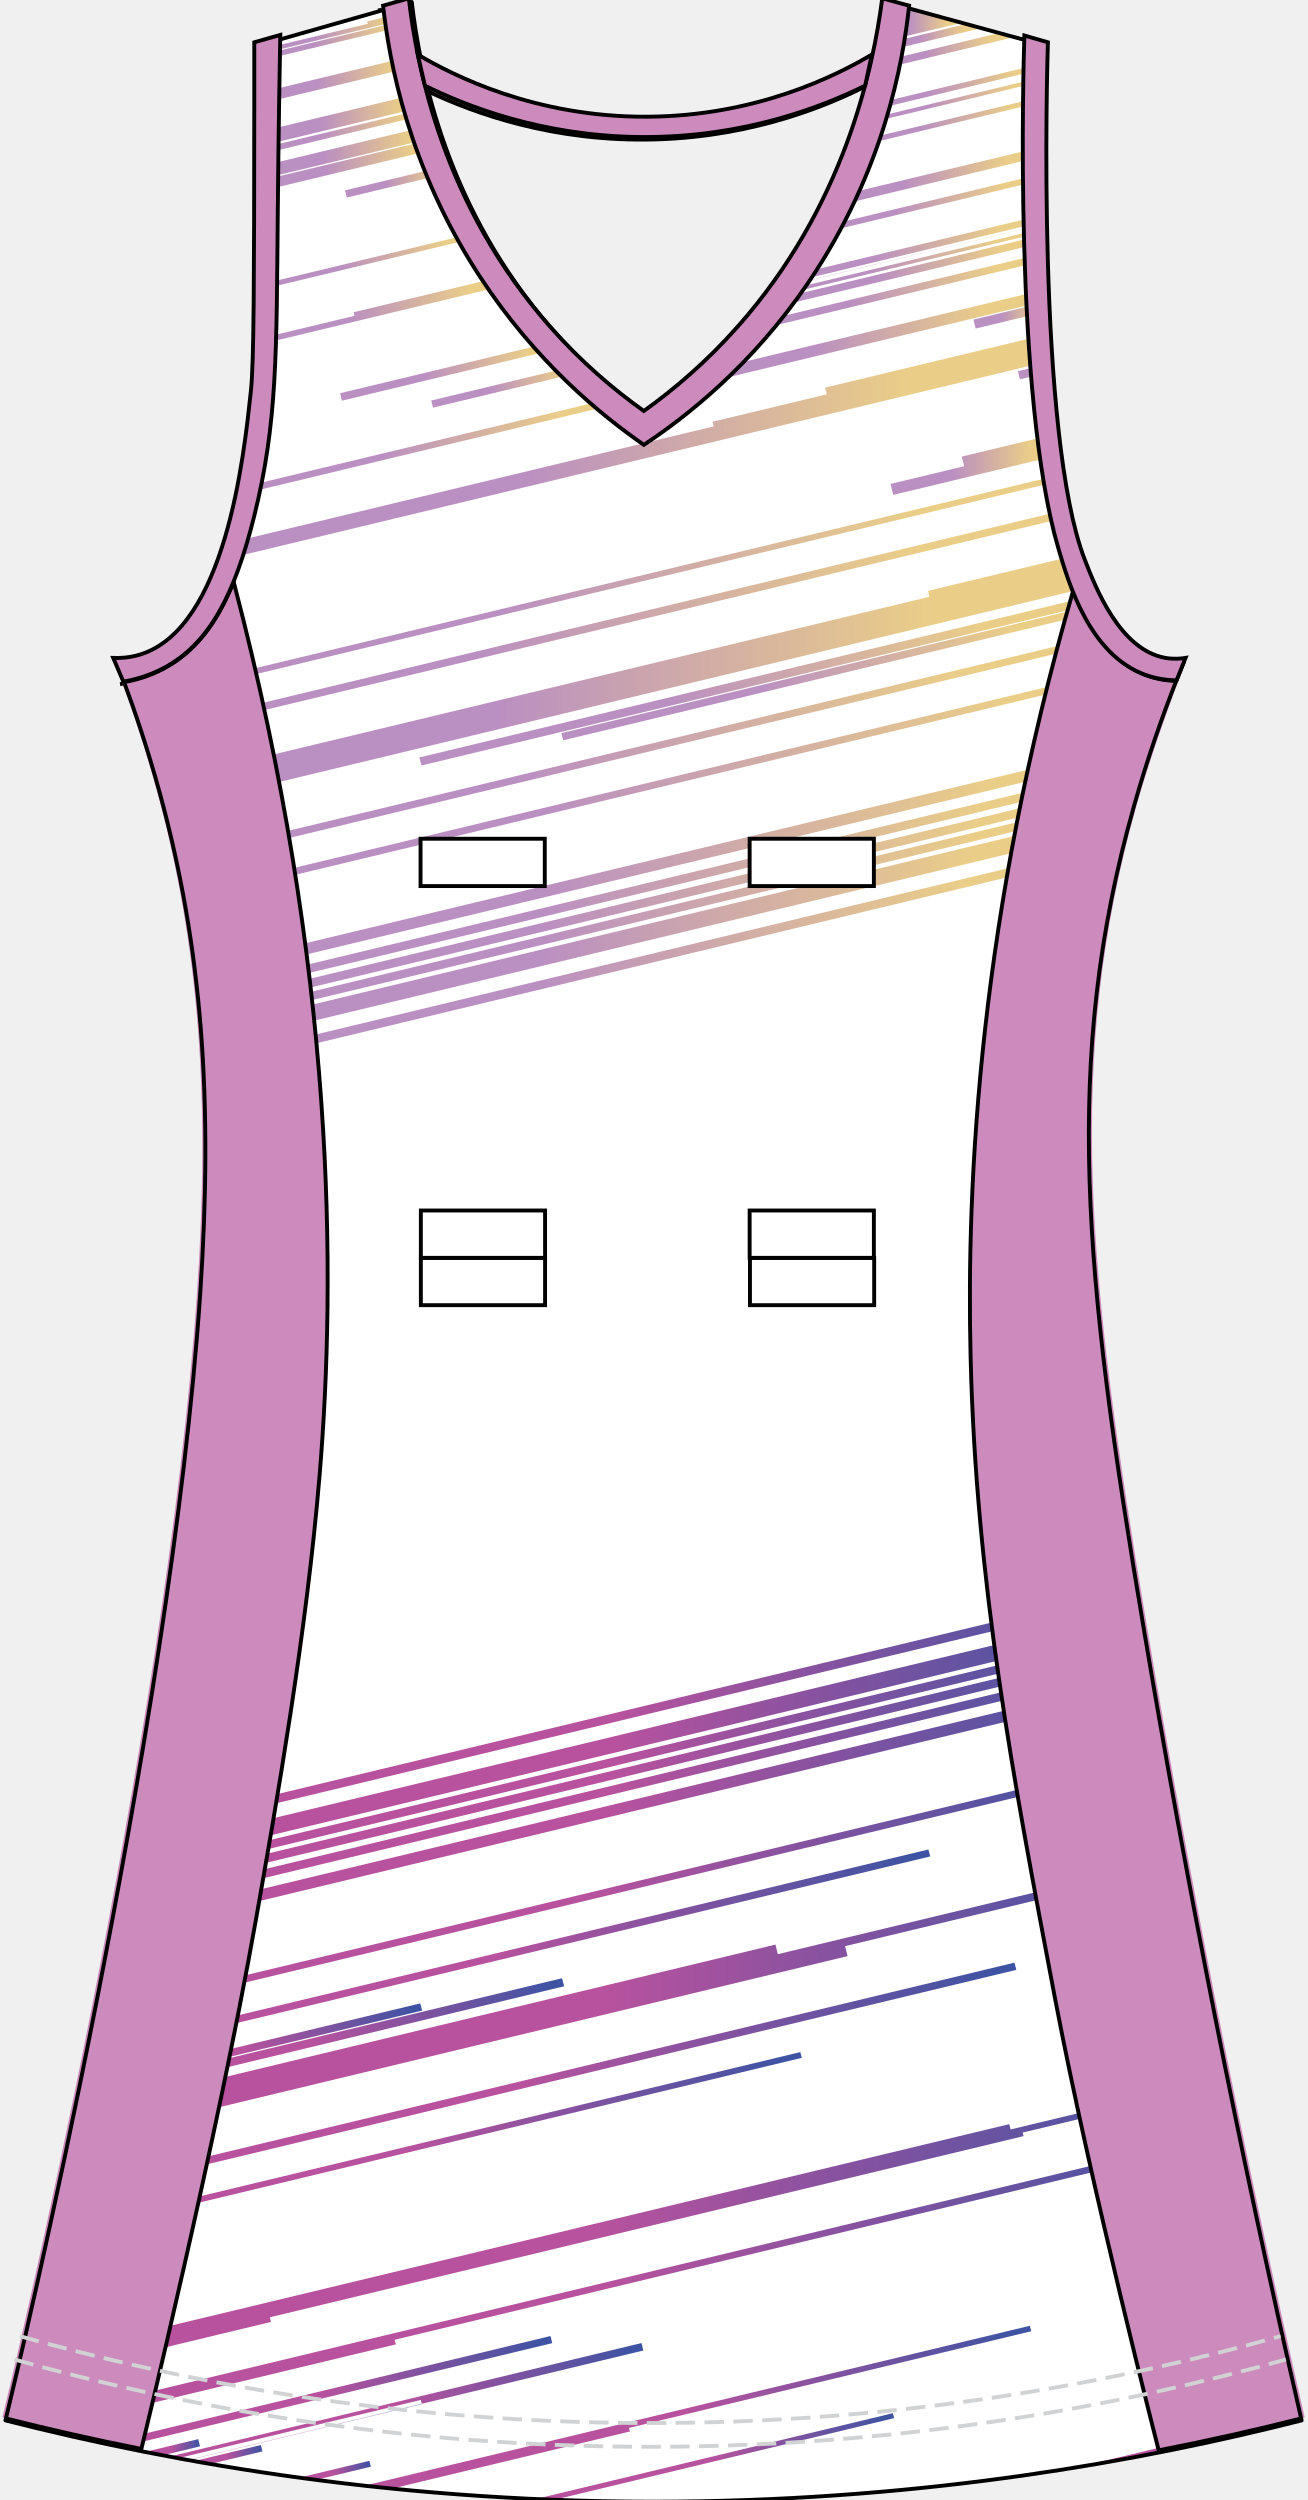
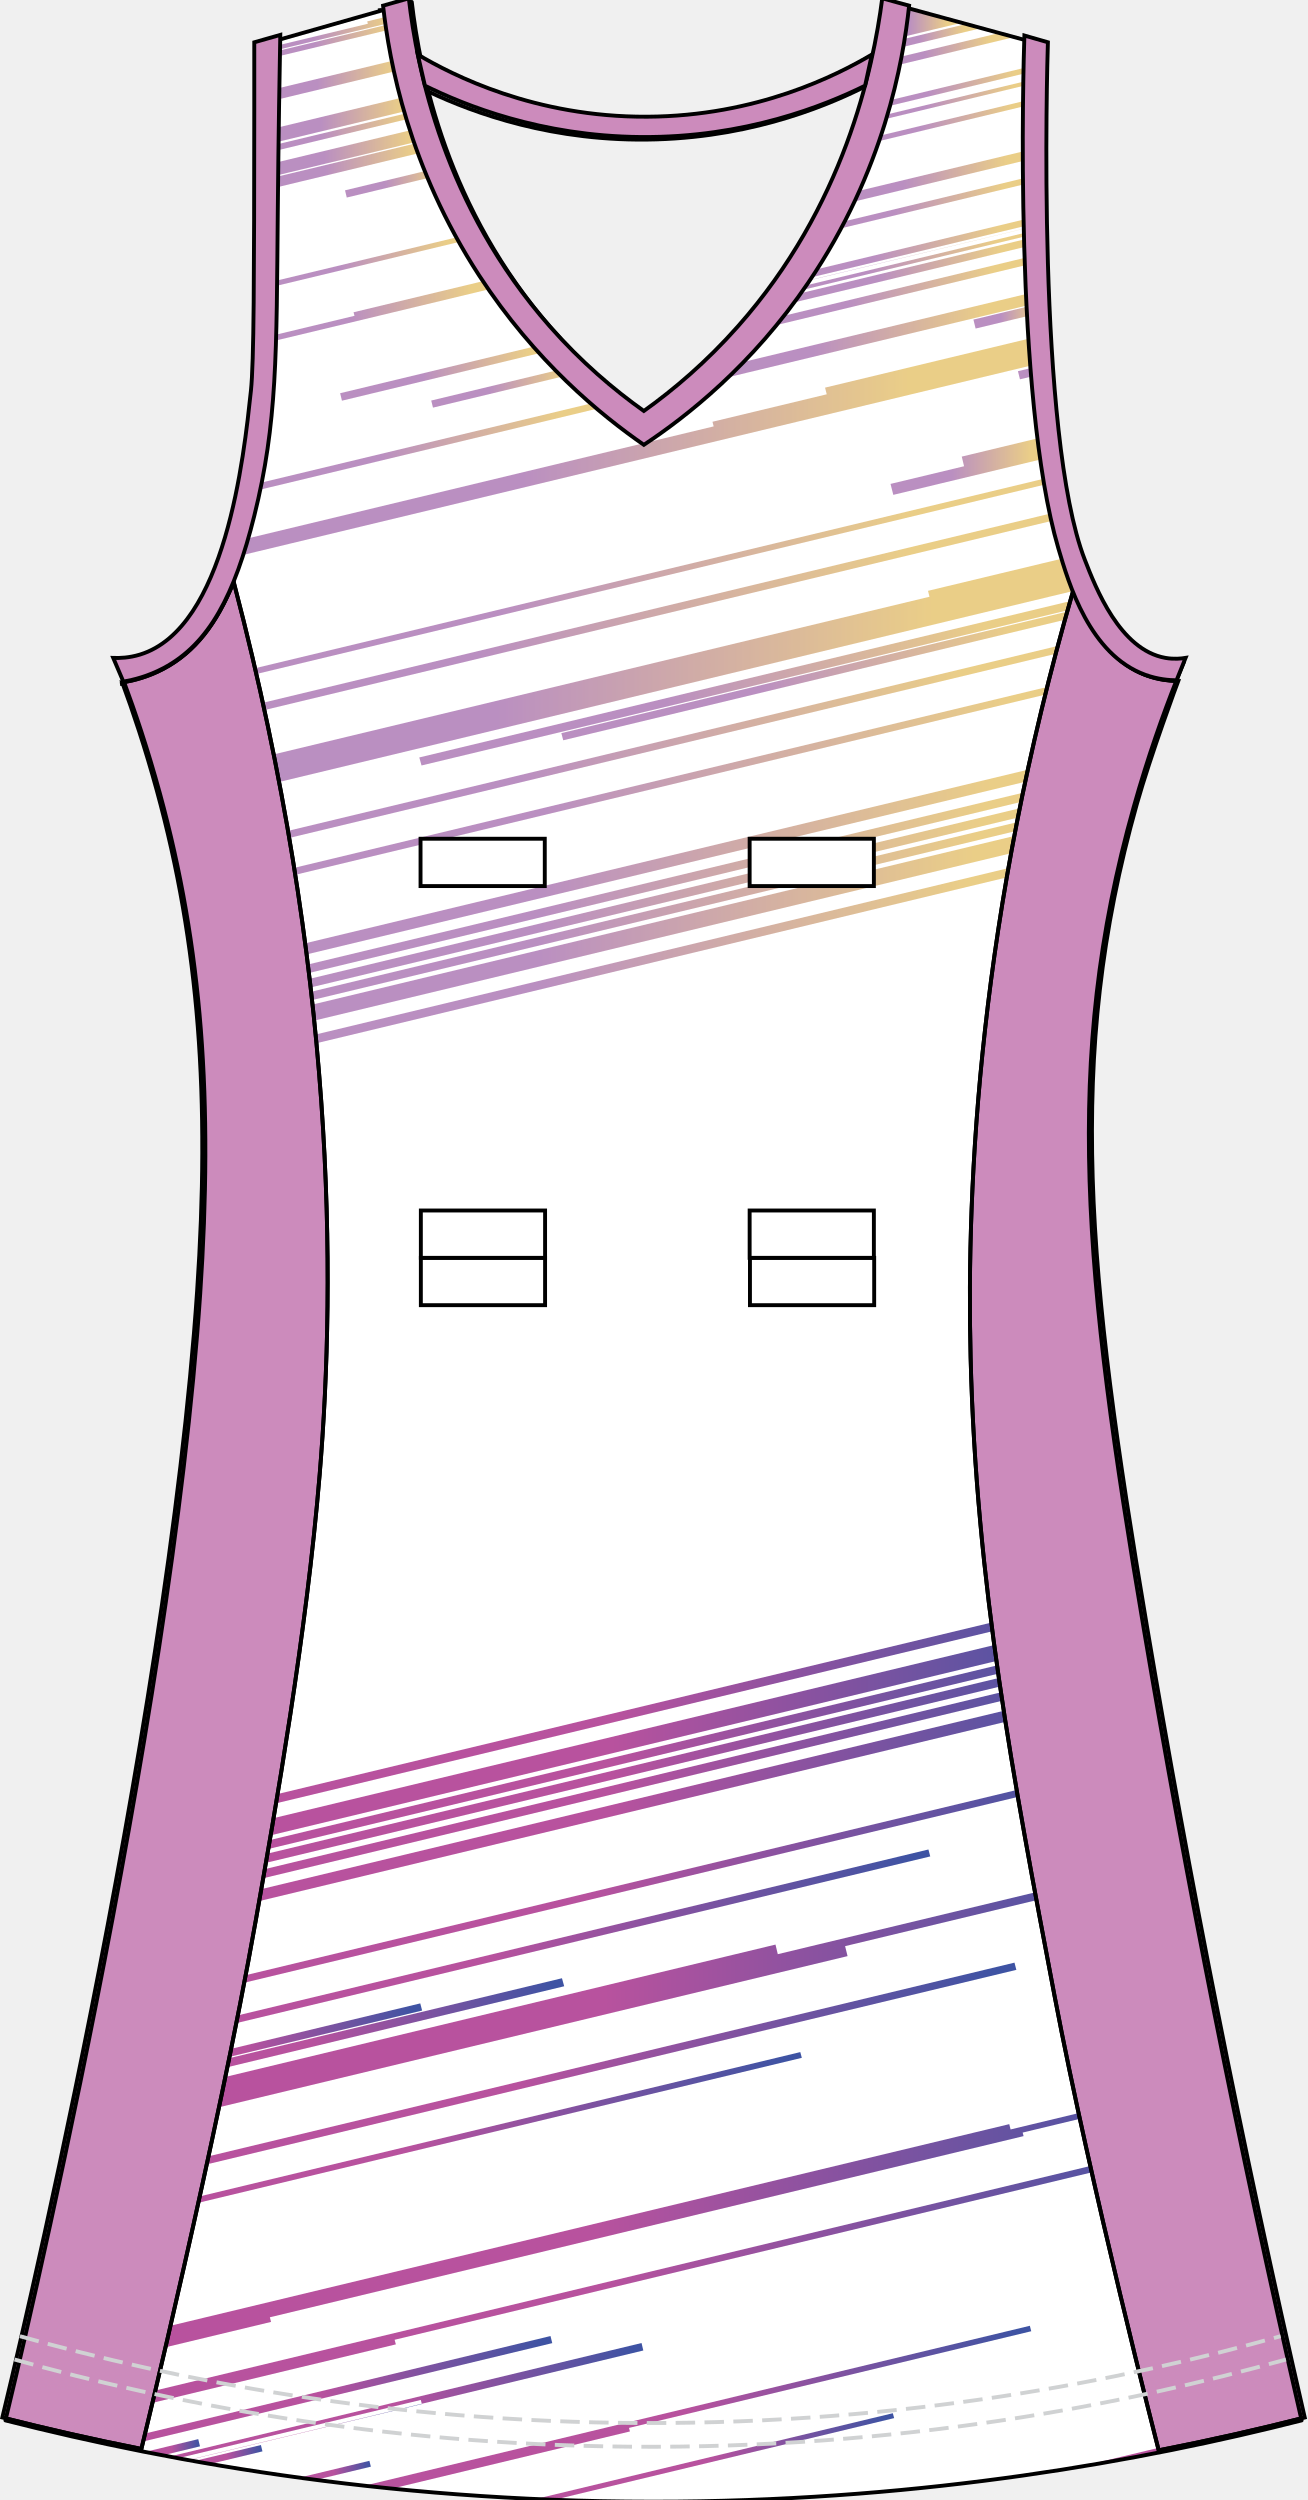
<svg xmlns="http://www.w3.org/2000/svg" version="1.1" id="Layer_1" x="0px" y="0px" viewBox="0 0 335.2 641.14" style="enable-background:new 0 0 335.2 641.14;" xml:space="preserve">
  <style type="text/css">
	
	@font-face{font-family:'codaheavy';src:url('/fonts/coda-heavy-webfont.woff') format('woff')}
	text{font-family:Impact,codaheavy,sans-serif}
	.Colour1.fill{fill:#FFFFFF;}
- 	.Colour2.fill{fill:#CC8BBC;}
	.NeckAndArmTrim.fill{fill:#CC8BBC;stroke:#000000;stroke-miterlimit:10;}
+ 	.SidePanels.fill{fill:#CC8BBC;stroke:#000000;stroke-miterlimit:10;}
	.Gradient1.stopColor{stop-color:#3953A3;}
	.Gradient2.stopColor{stop-color:#3E53A3;}
	.st0{fill:none;stroke:#000000;stroke-miterlimit:10;}
	.st1{opacity:0.645;}
	.st2{fill:url(#SVGID_1_);}
	.st3{fill:url(#SVGID_2_);}
	.st4{fill:url(#SVGID_3_);}
	.st5{fill:url(#SVGID_4_);}
	.st6{fill:url(#SVGID_5_);}
	.st7{fill:url(#SVGID_6_);}
	.st8{fill:url(#SVGID_7_);}
	.st9{fill:url(#SVGID_8_);}
	.st10{fill:url(#SVGID_9_);}
	.st11{fill:url(#SVGID_10_);}
	.st12{fill:url(#SVGID_11_);}
	.st13{fill:url(#SVGID_12_);}
	.st14{fill:url(#SVGID_13_);}
	.st15{fill:url(#SVGID_14_);}
	.st16{fill:url(#SVGID_15_);}
	.st17{fill:url(#SVGID_16_);}
	.st18{fill:url(#SVGID_17_);}
	.st19{fill:url(#SVGID_18_);}
	.st20{fill:url(#SVGID_19_);}
	.st21{fill:url(#SVGID_20_);}
	.st22{fill:url(#SVGID_21_);}
	.st23{fill:url(#SVGID_22_);}
	.st24{fill:url(#SVGID_23_);}
	.st25{fill:url(#SVGID_24_);}
	.st26{fill:url(#SVGID_25_);}
	.st27{fill:url(#SVGID_26_);}
	.st28{fill:url(#SVGID_27_);}
	.st29{fill:url(#SVGID_28_);}
	.st30{fill:url(#SVGID_29_);}
	.st31{fill:url(#SVGID_30_);}
	.st32{fill:url(#SVGID_31_);}
	.st33{fill:url(#SVGID_32_);}
	.st34{fill:url(#SVGID_33_);}
	.st35{fill:url(#SVGID_34_);}
	.st36{fill:url(#SVGID_35_);}
	.st37{fill:url(#SVGID_36_);}
	.st38{fill:url(#SVGID_37_);}
	.st39{fill:url(#SVGID_38_);}
	.st40{fill:url(#SVGID_39_);}
	.st41{fill:url(#SVGID_40_);}
	.st42{fill:url(#SVGID_41_);}
	.st43{fill:url(#SVGID_42_);}
	.st44{fill:url(#SVGID_43_);}
	.st45{fill:url(#SVGID_44_);}
	.st46{fill:url(#SVGID_45_);}
	.st47{fill:url(#SVGID_46_);}
	.st48{fill:url(#SVGID_47_);}
	.st49{fill:url(#SVGID_48_);}
	.st50{fill:url(#SVGID_49_);}
	.st51{fill:url(#SVGID_50_);}
	.st52{fill:url(#SVGID_51_);}
	.st53{fill:url(#SVGID_52_);}
	.st54{fill:url(#SVGID_53_);}
	.st55{fill:url(#SVGID_54_);}
	.st56{fill:url(#SVGID_55_);}
	.st57{fill:url(#SVGID_56_);}
	.st58{fill:url(#SVGID_57_);}
	.st59{fill:url(#SVGID_58_);}
	.st60{fill:url(#SVGID_59_);}
	.st61{fill:url(#SVGID_60_);}
	.st62{fill:url(#SVGID_61_);}
	.st63{fill:url(#SVGID_62_);}
	.st64{fill:url(#SVGID_63_);}
	.st65{fill:url(#SVGID_64_);}
	.st66{fill:url(#SVGID_65_);}
	.st67{fill:url(#SVGID_66_);}
	.st68{fill:url(#SVGID_67_);}
	.st69{fill:url(#SVGID_68_);}
	.st70{fill:url(#SVGID_69_);}
	.st71{fill:url(#SVGID_70_);}
	.st72{fill:url(#SVGID_71_);}
	.st73{fill:url(#SVGID_72_);}
	.st74{fill:url(#SVGID_73_);}
	.st75{fill:none;stroke:#000000;stroke-linecap:round;stroke-linejoin:round;}
	.st76{fill:#FFFFFF;stroke:#000000;}
	.st77{fill:none;stroke:#D0D2D3;stroke-dasharray:5,2.4;}
	
</style>
  <path class="st0" d="M97.38,2.11c1.6,14.43,6.54,41.41,24.68,69.25c14.32,21.98,31.13,35.71,42.2,43.37  c11.07-7.33,27.8-20.44,42.2-41.64c19.36-28.5,24.31-56.58,25.83-70.99" />
  <path class="st0" d="M71.03,9.61c-0.17,8.94-0.45,25.02-0.64,45.27c-0.34,36.45-0.09,54.2-6.03,78.07  c-5.03,20.2-11.52,32.82-23.25,39.04c-3.98,2.11-7.7,3.03-10.33,3.47" />
  <path class="st0" d="M260.71,9.78c-0.25,7.47-2.79,92.4,8.72,131.54c2.65,9.01,8.01,27.23,22.28,32.41c3.26,1.18,6.18,1.39,8.02,1.4  " />
  <path class="st0" d="M106.28,14.66c8.91,5.26,29.99,16.09,58.84,15.93c28.14-0.15,48.69-10.67,57.6-15.93" />
  <path class="st0" d="M108.1,22.63c10.15,5,29.63,12.94,55.29,13.17c26.93,0.24,47.35-8.12,57.6-13.17" />
  <path class="Colour1 fill" d="M227.02,0.5c13.78,3.76,27.56,7.52,41.34,11.28c-0.2,6.15-2.95,100.71,9.47,132.72  c2.78,7.16,8.97,23.11,20.67,25.16c2.21,0.39,4.08,0.18,5.17,0c-3.6,8.7-8.46,21.48-12.92,37.3  c-18.36,65.09-12.68,120.36,2.58,210.79c10.85,64.3,24.15,132.1,40.48,202.98c-41.3,10.52-95.83,20.24-160.18,20.82  c-69.92,0.63-128.78-9.75-172.24-20.82c1.81-7.42,42.22-174.39,49.95-288.86c3.35-49.56,0.53-88.65-10.33-128.38  c-3.91-14.32-8.11-25.92-11.2-33.83c1.63,0.07,4.1-0.01,6.89-0.87c21.93-6.75,26.62-50.73,28.42-67.66c0.78-7.33,0.82-28.99,0.86-72  c0.01-7.32,0-13.35,0-17.35C79.18,8.02,92.39,4.26,105.59,0.5c2.09,17.95,8.98,53.29,36.17,84.14c8.04,9.12,16.4,16.21,24.11,21.69  c7.72-5.52,16.07-12.61,24.11-21.69C217.24,53.89,224.64,18.8,227.02,0.5z" />
  <g class="st1">
    <linearGradient id="SVGID_1_" gradientUnits="userSpaceOnUse" x1="66.052" y1="42.17" x2="114.326" y2="42.17">
      <stop class="Gradient1 stopColor" offset="0.363" style="stop-color:#95529F" />
      <stop class="Gradient2 stopColor" offset="0.829" style="stop-color:#DFB346" />
    </linearGradient>
    <path class="st2" d="M114.33,37.62c-0.3-0.84-0.59-1.67-0.87-2.5L66.06,46.51c0,0.92,0,1.82,0,2.71L114.33,37.62z" />
    <linearGradient id="SVGID_2_" gradientUnits="userSpaceOnUse" x1="110.588" y1="98.879" x2="151.75" y2="98.879">
      <stop class="Gradient1 stopColor" offset="0.363" style="stop-color:#95529F" />
      <stop class="Gradient2 stopColor" offset="0.829" style="stop-color:#DFB346" />
    </linearGradient>
    <path class="st3" d="M110.59,102.72l0.45,1.82l40.71-9.78c-0.54-0.5-1.09-1.02-1.63-1.54L110.59,102.72z" />
    <linearGradient id="SVGID_3_" gradientUnits="userSpaceOnUse" x1="144.017" y1="87.138" x2="144.153" y2="87.138">
      <stop class="Gradient1 stopColor" offset="0.363" style="stop-color:#95529F" />
      <stop class="Gradient2 stopColor" offset="0.829" style="stop-color:#DFB346" />
    </linearGradient>
    <path class="st4" d="M144.1,87.09l-0.08,0.02l0.02,0.07l0.12-0.03C144.13,87.13,144.12,87.11,144.1,87.09z" />
    <linearGradient id="SVGID_4_" gradientUnits="userSpaceOnUse" x1="88.487" y1="46.425" x2="116.772" y2="46.425">
      <stop class="Gradient1 stopColor" offset="0.363" style="stop-color:#95529F" />
      <stop class="Gradient2 stopColor" offset="0.829" style="stop-color:#DFB346" />
    </linearGradient>
    <path class="st5" d="M116.77,43.97c-0.25-0.6-0.48-1.19-0.72-1.79l-27.57,6.63l0.45,1.85L116.77,43.97z" />
    <linearGradient id="SVGID_5_" gradientUnits="userSpaceOnUse" x1="65.957" y1="66.845" x2="124.692" y2="66.845">
      <stop class="Gradient1 stopColor" offset="0.363" style="stop-color:#95529F" />
      <stop class="Gradient2 stopColor" offset="0.829" style="stop-color:#DFB346" />
    </linearGradient>
    <path class="st6" d="M124.69,60.38c-0.22-0.4-0.44-0.79-0.65-1.18L65.97,73.15c0,0.45-0.01,0.9-0.01,1.34L124.69,60.38z" />
    <linearGradient id="SVGID_6_" gradientUnits="userSpaceOnUse" x1="119.065" y1="52.468" x2="120.796" y2="52.468">
      <stop class="Gradient1 stopColor" offset="0.363" style="stop-color:#95529F" />
      <stop class="Gradient2 stopColor" offset="0.829" style="stop-color:#DFB346" />
    </linearGradient>
    <path class="st7" d="M120.8,52.95c-0.21-0.43-0.42-0.86-0.62-1.29l-1.11,0.27l0.35,1.35L120.8,52.95z" />
    <linearGradient id="SVGID_7_" gradientUnits="userSpaceOnUse" x1="65.782" y1="79.465" x2="132.326" y2="79.465">
      <stop class="Gradient1 stopColor" offset="0.363" style="stop-color:#95529F" />
      <stop class="Gradient2 stopColor" offset="0.829" style="stop-color:#DFB346" />
    </linearGradient>
    <path class="st8" d="M130.88,70.42l-40.21,9.66l0.24,0.91l-25.1,6.03c-0.01,0.51-0.02,1.01-0.03,1.5l66.54-15.99   C131.83,71.82,131.35,71.12,130.88,70.42z" />
    <linearGradient id="SVGID_8_" gradientUnits="userSpaceOnUse" x1="87.233" y1="94.97" x2="145.704" y2="94.97">
      <stop class="Gradient1 stopColor" offset="0.363" style="stop-color:#95529F" />
      <stop class="Gradient2 stopColor" offset="0.829" style="stop-color:#DFB346" />
    </linearGradient>
    <path class="st9" d="M87.69,102.76L145.7,88.8c-0.26-0.27-0.51-0.52-0.77-0.79l-0.63,0.15l-0.27-0.98l-56.8,13.66L87.69,102.76z" />
    <linearGradient id="SVGID_9_" gradientUnits="userSpaceOnUse" x1="61.494" y1="113.686" x2="161.305" y2="113.686">
      <stop class="Gradient1 stopColor" offset="0.363" style="stop-color:#95529F" />
      <stop class="Gradient2 stopColor" offset="0.829" style="stop-color:#DFB346" />
    </linearGradient>
    <path class="st10" d="M161.3,102.85c-0.96-0.74-1.92-1.5-2.88-2.29l-7.72,1.86l0.32,1.18L61.86,125c-0.12,0.6-0.24,1.21-0.36,1.82   L161.3,102.85z" />
    <linearGradient id="SVGID_10_" gradientUnits="userSpaceOnUse" x1="66.069" y1="30.506" x2="110.878" y2="30.506">
      <stop class="Gradient1 stopColor" offset="0.363" style="stop-color:#95529F" />
      <stop class="Gradient2 stopColor" offset="0.829" style="stop-color:#DFB346" />
    </linearGradient>
    <path class="st11" d="M66.07,37.62l44.81-10.78c-0.33-1.17-0.63-2.32-0.93-3.46L66.07,33.94C66.07,35.19,66.07,36.42,66.07,37.62z" />
    <linearGradient id="SVGID_11_" gradientUnits="userSpaceOnUse" x1="249.641" y1="80.81" x2="268.881" y2="80.81">
      <stop class="Gradient1 stopColor" offset="0.363" style="stop-color:#95529F" />
      <stop class="Gradient2 stopColor" offset="0.829" style="stop-color:#DFB346" />
    </linearGradient>
    <path class="st12" d="M249.64,81.96l0.56,2.3l18.68-4.49c-0.04-0.8-0.07-1.61-0.1-2.41L249.64,81.96z" />
    <linearGradient id="SVGID_12_" gradientUnits="userSpaceOnUse" x1="225.447" y1="6.671" x2="246.651" y2="6.671">
      <stop class="Gradient1 stopColor" offset="0.363" style="stop-color:#95529F" />
      <stop class="Gradient2 stopColor" offset="0.829" style="stop-color:#DFB346" />
    </linearGradient>
    <path class="st13" d="M234.18,2.42l-7.58,1.82c-0.31,2.07-0.69,4.31-1.15,6.68l21.2-5.09C242.49,4.69,238.33,3.56,234.18,2.42z" />
    <linearGradient id="SVGID_13_" gradientUnits="userSpaceOnUse" x1="226.63" y1="9.622" x2="251.689" y2="9.622">
      <stop class="Gradient1 stopColor" offset="0.363" style="stop-color:#95529F" />
      <stop class="Gradient2 stopColor" offset="0.829" style="stop-color:#DFB346" />
    </linearGradient>
    <path class="st14" d="M226.63,11.24l0.5,1.86l24.56-5.9c-1.29-0.35-2.58-0.7-3.87-1.05L226.63,11.24z" />
    <linearGradient id="SVGID_14_" gradientUnits="userSpaceOnUse" x1="223.884" y1="13.339" x2="260.131" y2="13.339">
      <stop class="Gradient1 stopColor" offset="0.363" style="stop-color:#95529F" />
      <stop class="Gradient2 stopColor" offset="0.829" style="stop-color:#DFB346" />
    </linearGradient>
    <path class="st15" d="M256.31,8.46l-31.95,7.68c-0.15,0.68-0.31,1.38-0.48,2.08l36.25-8.72C258.86,9.16,257.58,8.81,256.31,8.46z" />
    <linearGradient id="SVGID_15_" gradientUnits="userSpaceOnUse" x1="174.611" y1="86.865" x2="268.764" y2="86.865">
      <stop class="Gradient1 stopColor" offset="0.363" style="stop-color:#95529F" />
      <stop class="Gradient2 stopColor" offset="0.829" style="stop-color:#DFB346" />
    </linearGradient>
    <path class="st16" d="M268.65,74.08l-89.33,21.46c-1.58,1.43-3.15,2.81-4.71,4.12l94.15-22.61   C268.72,76.05,268.68,75.06,268.65,74.08z" />
    <linearGradient id="SVGID_16_" gradientUnits="userSpaceOnUse" x1="50.05" y1="220.548" x2="296.274" y2="220.548">
      <stop class="Gradient1 stopColor" offset="0.363" style="stop-color:#95529F" />
      <stop class="Gradient2 stopColor" offset="0.829" style="stop-color:#DFB346" />
    </linearGradient>
    <path class="st17" d="M296.27,189.55L50.05,248.69c0.12,0.95,0.21,1.91,0.32,2.86l244.83-58.81   C295.56,191.65,295.92,190.59,296.27,189.55z" />
    <linearGradient id="SVGID_17_" gradientUnits="userSpaceOnUse" x1="50.666" y1="225.985" x2="294.256" y2="225.985">
      <stop class="Gradient1 stopColor" offset="0.363" style="stop-color:#95529F" />
      <stop class="Gradient2 stopColor" offset="0.829" style="stop-color:#DFB346" />
    </linearGradient>
    <path class="st18" d="M50.67,254.15c0.08,0.73,0.17,1.45,0.24,2.18l242.58-58.27c0.26-0.82,0.51-1.63,0.77-2.43L50.67,254.15z" />
    <linearGradient id="SVGID_18_" gradientUnits="userSpaceOnUse" x1="107.529" y1="174.407" x2="282.307" y2="174.407">
      <stop class="Gradient1 stopColor" offset="0.363" style="stop-color:#95529F" />
      <stop class="Gradient2 stopColor" offset="0.829" style="stop-color:#DFB346" />
    </linearGradient>
    <path class="st19" d="M107.53,194.25l0.57,2.06l174.21-41.84c-0.34-0.66-0.67-1.32-0.98-1.96L107.53,194.25z" />
    <linearGradient id="SVGID_19_" gradientUnits="userSpaceOnUse" x1="51.045" y1="229.892" x2="292.979" y2="229.892">
      <stop class="Gradient1 stopColor" offset="0.363" style="stop-color:#95529F" />
      <stop class="Gradient2 stopColor" offset="0.829" style="stop-color:#DFB346" />
    </linearGradient>
    <path class="st20" d="M51.05,257.83c0.07,0.74,0.13,1.48,0.2,2.23l240.99-57.88c0.25-0.83,0.49-1.64,0.74-2.45L51.05,257.83z" />
    <linearGradient id="SVGID_20_" gradientUnits="userSpaceOnUse" x1="45.141" y1="191.828" x2="288.354" y2="191.828">
      <stop class="Gradient1 stopColor" offset="0.363" style="stop-color:#95529F" />
      <stop class="Gradient2 stopColor" offset="0.829" style="stop-color:#DFB346" />
    </linearGradient>
    <path class="st21" d="M45.14,219.98c0.13,0.6,0.25,1.2,0.38,1.8l242.83-58.34c-0.46-0.51-0.91-1.03-1.34-1.57L45.14,219.98z" />
    <linearGradient id="SVGID_21_" gradientUnits="userSpaceOnUse" x1="143.965" y1="172.3" x2="283.399" y2="172.3">
      <stop class="Gradient1 stopColor" offset="0.363" style="stop-color:#95529F" />
      <stop class="Gradient2 stopColor" offset="0.829" style="stop-color:#DFB346" />
    </linearGradient>
    <path class="st22" d="M143.96,188.01l0.48,1.84l138.95-33.38c-0.33-0.58-0.65-1.15-0.95-1.73L143.96,188.01z" />
    <linearGradient id="SVGID_22_" gradientUnits="userSpaceOnUse" x1="40.316" y1="173.645" x2="280.325" y2="173.645">
      <stop class="Gradient1 stopColor" offset="0.363" style="stop-color:#95529F" />
      <stop class="Gradient2 stopColor" offset="0.829" style="stop-color:#DFB346" />
    </linearGradient>
    <path class="st23" d="M237.99,151.52l0.38,1.52L40.32,200.65c0.26,0.93,0.53,1.87,0.79,2.83c0.15,0.56,0.29,1.12,0.44,1.68   l11.2-2.69l0.59,2.46l226.99-54.59c-0.98-2.21-1.78-4.25-2.39-5.84c-0.29-0.75-0.57-1.55-0.85-2.37L237.99,151.52z" />
    <linearGradient id="SVGID_23_" gradientUnits="userSpaceOnUse" x1="47.037" y1="200.228" x2="302.957" y2="200.228">
      <stop class="Gradient1 stopColor" offset="0.363" style="stop-color:#95529F" />
      <stop class="Gradient2 stopColor" offset="0.829" style="stop-color:#DFB346" />
    </linearGradient>
    <path class="st24" d="M47.37,231.16l255.59-61.4c-1.1,0.13-2.62,0.19-4.36-0.11c-0.48-0.08-0.94-0.23-1.4-0.36l-250.16,60.1   C47.15,229.98,47.26,230.57,47.37,231.16z" />
    <linearGradient id="SVGID_24_" gradientUnits="userSpaceOnUse" x1="52.147" y1="244.955" x2="288.596" y2="244.955">
      <stop class="Gradient1 stopColor" offset="0.363" style="stop-color:#95529F" />
      <stop class="Gradient2 stopColor" offset="0.829" style="stop-color:#DFB346" />
    </linearGradient>
    <path class="st25" d="M52.15,272.22c0.04,0.75,0.07,1.51,0.1,2.26l235.73-56.62c0.2-0.81,0.41-1.62,0.61-2.43L52.15,272.22z" />
    <linearGradient id="SVGID_25_" gradientUnits="userSpaceOnUse" x1="51.345" y1="233.356" x2="291.877" y2="233.356">
      <stop class="Gradient1 stopColor" offset="0.363" style="stop-color:#95529F" />
      <stop class="Gradient2 stopColor" offset="0.829" style="stop-color:#DFB346" />
    </linearGradient>
    <path class="st26" d="M51.34,261.17c0.06,0.72,0.14,1.43,0.19,2.15l239.66-57.56c0.23-0.79,0.45-1.58,0.68-2.36L51.34,261.17z" />
    <linearGradient id="SVGID_26_" gradientUnits="userSpaceOnUse" x1="51.63" y1="237.819" x2="290.834" y2="237.819">
      <stop class="Gradient1 stopColor" offset="0.363" style="stop-color:#95529F" />
      <stop class="Gradient2 stopColor" offset="0.829" style="stop-color:#DFB346" />
    </linearGradient>
    <path class="st27" d="M290.83,207.01l-239.2,57.46c0.11,1.38,0.19,2.77,0.28,4.16l237.69-57.09   C290.01,210.03,290.41,208.53,290.83,207.01z" />
    <linearGradient id="SVGID_27_" gradientUnits="userSpaceOnUse" x1="227.042" y1="0.791" x2="228.23" y2="0.791">
      <stop class="Gradient1 stopColor" offset="0.363" style="stop-color:#95529F" />
      <stop class="Gradient2 stopColor" offset="0.829" style="stop-color:#DFB346" />
    </linearGradient>
    <path class="st28" d="M228.23,0.8c-0.37-0.1-0.74-0.2-1.11-0.3c-0.02,0.19-0.05,0.39-0.08,0.59L228.23,0.8z" />
    <linearGradient id="SVGID_28_" gradientUnits="userSpaceOnUse" x1="66.079" y1="20.314" x2="108.341" y2="20.314">
      <stop class="Gradient1 stopColor" offset="0.363" style="stop-color:#95529F" />
      <stop class="Gradient2 stopColor" offset="0.829" style="stop-color:#DFB346" />
    </linearGradient>
    <path class="st29" d="M66.08,26.75l42.26-10.16c-0.2-0.92-0.38-1.82-0.56-2.71L66.08,23.9C66.08,24.82,66.08,25.78,66.08,26.75z" />
    <linearGradient id="SVGID_29_" gradientUnits="userSpaceOnUse" x1="66.078" y1="8.334" x2="106.19" y2="8.334">
      <stop class="Gradient1 stopColor" offset="0.363" style="stop-color:#95529F" />
      <stop class="Gradient2 stopColor" offset="0.829" style="stop-color:#DFB346" />
    </linearGradient>
    <path class="st30" d="M66.08,14.01l40.11-9.63c-0.08-0.59-0.16-1.16-0.23-1.73L94.18,5.48l0.16,0.61l-28.26,6.79   C66.08,13.24,66.08,13.62,66.08,14.01z" />
    <linearGradient id="SVGID_30_" gradientUnits="userSpaceOnUse" x1="66.058" y1="38.936" x2="113.343" y2="38.936">
      <stop class="Gradient1 stopColor" offset="0.363" style="stop-color:#95529F" />
      <stop class="Gradient2 stopColor" offset="0.829" style="stop-color:#DFB346" />
    </linearGradient>
    <path class="st31" d="M112.33,31.7l-42.9,10.31l0.35,1.4l-3.73,0.9c0,0.63,0,1.24,0,1.86l47.28-11.37   C112.99,33.76,112.66,32.73,112.33,31.7z" />
    <linearGradient id="SVGID_31_" gradientUnits="userSpaceOnUse" x1="66.066" y1="33.587" x2="111.464" y2="33.587">
      <stop class="Gradient1 stopColor" offset="0.363" style="stop-color:#95529F" />
      <stop class="Gradient2 stopColor" offset="0.829" style="stop-color:#DFB346" />
    </linearGradient>
    <path class="st32" d="M66.07,39.77l45.4-10.91c-0.14-0.49-0.29-0.97-0.42-1.45L66.07,38.21C66.07,38.73,66.07,39.25,66.07,39.77z" />
    <linearGradient id="SVGID_32_" gradientUnits="userSpaceOnUse" x1="56.993" y1="114.582" x2="269.578" y2="114.582">
      <stop class="Gradient1 stopColor" offset="0.363" style="stop-color:#95529F" />
      <stop class="Gradient2 stopColor" offset="0.829" style="stop-color:#DFB346" />
    </linearGradient>
    <path class="st33" d="M269.17,85.57l-57.58,13.84l0.43,1.71l-29.3,7.04l0.3,1.19L58.39,139.31c-0.44,1.45-0.9,2.88-1.39,4.29   L269.58,92.5C269.43,90.2,269.29,87.89,269.17,85.57z" />
    <linearGradient id="SVGID_33_" gradientUnits="userSpaceOnUse" x1="46.592" y1="149.487" x2="272.767" y2="149.487">
      <stop class="Gradient1 stopColor" offset="0.363" style="stop-color:#95529F" />
      <stop class="Gradient2 stopColor" offset="0.829" style="stop-color:#DFB346" />
    </linearGradient>
    <path class="st34" d="M46.59,175.89l0.39,1.47l225.78-54.24c-0.08-0.5-0.15-1-0.23-1.51L46.59,175.89z" />
    <linearGradient id="SVGID_34_" gradientUnits="userSpaceOnUse" x1="228.375" y1="119.051" x2="271.843" y2="119.051">
      <stop class="Gradient1 stopColor" offset="0.363" style="stop-color:#95529F" />
      <stop class="Gradient2 stopColor" offset="0.829" style="stop-color:#DFB346" />
    </linearGradient>
    <path class="st35" d="M271.19,111.19l-24.54,5.91l0.59,2.47l-18.86,4.53l0.71,2.81l42.75-10.27   C271.61,114.85,271.39,113.04,271.19,111.19z" />
    <linearGradient id="SVGID_35_" gradientUnits="userSpaceOnUse" x1="36.367" y1="160.041" x2="274.486" y2="160.041">
      <stop class="Gradient1 stopColor" offset="0.363" style="stop-color:#95529F" />
      <stop class="Gradient2 stopColor" offset="0.829" style="stop-color:#DFB346" />
    </linearGradient>
    <path class="st36" d="M36.37,187.69c0.2,0.6,0.39,1.21,0.59,1.82l237.53-57.07c-0.13-0.61-0.26-1.24-0.39-1.87L36.37,187.69z" />
    <linearGradient id="SVGID_36_" gradientUnits="userSpaceOnUse" x1="261.06" y1="95.21" x2="269.77" y2="95.21">
      <stop class="Gradient1 stopColor" offset="0.363" style="stop-color:#95529F" />
      <stop class="Gradient2 stopColor" offset="0.829" style="stop-color:#DFB346" />
    </linearGradient>
    <path class="st37" d="M261.06,95.19l0.51,2.09l8.2-1.97c-0.05-0.72-0.1-1.45-0.15-2.18L261.06,95.19z" />
    <linearGradient id="SVGID_37_" gradientUnits="userSpaceOnUse" x1="66.079" y1="10.196" x2="106.427" y2="10.196">
      <stop class="Gradient1 stopColor" offset="0.363" style="stop-color:#95529F" />
      <stop class="Gradient2 stopColor" offset="0.829" style="stop-color:#DFB346" />
    </linearGradient>
    <path class="st38" d="M106.43,6.03c-0.07-0.47-0.13-0.92-0.2-1.37l-40.15,9.64c0,0.46,0,0.92,0,1.41L106.43,6.03z" />
    <linearGradient id="SVGID_38_" gradientUnits="userSpaceOnUse" x1="189.034" y1="75.296" x2="268.414" y2="75.296">
      <stop class="Gradient1 stopColor" offset="0.363" style="stop-color:#95529F" />
      <stop class="Gradient2 stopColor" offset="0.829" style="stop-color:#DFB346" />
    </linearGradient>
    <path class="st39" d="M191.21,83.34c-0.37,0.43-0.74,0.87-1.12,1.3c-0.35,0.4-0.7,0.77-1.06,1.15l79.38-19.08   c-0.02-0.64-0.03-1.28-0.05-1.92L191.21,83.34z" />
    <linearGradient id="SVGID_39_" gradientUnits="userSpaceOnUse" x1="220.991" y1="22.467" x2="268.342" y2="22.467">
      <stop class="Gradient1 stopColor" offset="0.363" style="stop-color:#95529F" />
      <stop class="Gradient2 stopColor" offset="0.829" style="stop-color:#DFB346" />
    </linearGradient>
    <path class="st40" d="M221.46,27.32c-0.15,0.51-0.31,1.03-0.47,1.55l47.32-11.37c0.01-0.51,0.02-0.99,0.03-1.45L221.46,27.32z" />
    <linearGradient id="SVGID_40_" gradientUnits="userSpaceOnUse" x1="219.921" y1="25.896" x2="268.266" y2="25.896">
      <stop class="Gradient1 stopColor" offset="0.363" style="stop-color:#95529F" />
      <stop class="Gradient2 stopColor" offset="0.829" style="stop-color:#DFB346" />
    </linearGradient>
    <path class="st41" d="M220.3,31.07c-0.13,0.39-0.25,0.78-0.38,1.17l48.32-11.61c0.01-0.37,0.01-0.73,0.02-1.08L220.3,31.07z" />
    <linearGradient id="SVGID_41_" gradientUnits="userSpaceOnUse" x1="217.897" y1="31.281" x2="268.18" y2="31.281">
      <stop class="Gradient1 stopColor" offset="0.363" style="stop-color:#95529F" />
      <stop class="Gradient2 stopColor" offset="0.829" style="stop-color:#DFB346" />
    </linearGradient>
    <path class="st42" d="M218.43,36.52c-0.18,0.49-0.35,0.98-0.53,1.47l50.26-12.07c0.01-0.46,0.01-0.91,0.02-1.35L218.43,36.52z" />
    <linearGradient id="SVGID_42_" gradientUnits="userSpaceOnUse" x1="198.588" y1="65.675" x2="268.206" y2="65.675">
      <stop class="Gradient1 stopColor" offset="0.363" style="stop-color:#95529F" />
      <stop class="Gradient2 stopColor" offset="0.829" style="stop-color:#DFB346" />
    </linearGradient>
    <path class="st43" d="M198.64,73.99c-0.02,0.02-0.03,0.04-0.05,0.07l69.62-16.74c0-0.01,0-0.02,0-0.03L198.64,73.99z" />
    <linearGradient id="SVGID_43_" gradientUnits="userSpaceOnUse" x1="196.754" y1="67.466" x2="268.242" y2="67.466">
      <stop class="Gradient1 stopColor" offset="0.363" style="stop-color:#95529F" />
      <stop class="Gradient2 stopColor" offset="0.829" style="stop-color:#DFB346" />
    </linearGradient>
    <path class="st44" d="M197.64,75.36c-0.29,0.39-0.59,0.78-0.88,1.17l71.49-17.19c-0.01-0.31-0.01-0.62-0.02-0.93L197.64,75.36z" />
    <linearGradient id="SVGID_44_" gradientUnits="userSpaceOnUse" x1="200.932" y1="69.082" x2="268.297" y2="69.082">
      <stop class="Gradient1 stopColor" offset="0.363" style="stop-color:#95529F" />
      <stop class="Gradient2 stopColor" offset="0.829" style="stop-color:#DFB346" />
    </linearGradient>
    <path class="st45" d="M200.93,76.25l0.45,1.85l66.92-16.09c-0.01-0.65-0.03-1.3-0.04-1.95L200.93,76.25z" />
    <linearGradient id="SVGID_45_" gradientUnits="userSpaceOnUse" x1="199.174" y1="64.106" x2="268.195" y2="64.106">
      <stop class="Gradient1 stopColor" offset="0.363" style="stop-color:#95529F" />
      <stop class="Gradient2 stopColor" offset="0.829" style="stop-color:#DFB346" />
    </linearGradient>
    <path class="st46" d="M200.64,71.18c-0.48,0.69-0.96,1.39-1.46,2.08l69.02-16.59c-0.01-0.58-0.02-1.15-0.03-1.72L200.64,71.18z" />
    <linearGradient id="SVGID_46_" gradientUnits="userSpaceOnUse" x1="211.074" y1="45.532" x2="268.069" y2="45.532">
      <stop class="Gradient1 stopColor" offset="0.363" style="stop-color:#95529F" />
      <stop class="Gradient2 stopColor" offset="0.829" style="stop-color:#DFB346" />
    </linearGradient>
    <path class="st47" d="M268.07,37.46l-55.63,13.36c-0.44,0.92-0.9,1.85-1.36,2.78l56.99-13.69   C268.07,39.08,268.07,38.26,268.07,37.46z" />
    <linearGradient id="SVGID_47_" gradientUnits="userSpaceOnUse" x1="207.334" y1="52.472" x2="268.08" y2="52.472">
      <stop class="Gradient1 stopColor" offset="0.363" style="stop-color:#95529F" />
      <stop class="Gradient2 stopColor" offset="0.829" style="stop-color:#DFB346" />
    </linearGradient>
    <path class="st48" d="M208.37,58.72c-0.34,0.61-0.68,1.23-1.04,1.84l60.75-14.6c0-0.54,0-1.06-0.01-1.59L208.37,58.72z" />
  </g>
  <g>
    <linearGradient id="SVGID_48_" gradientUnits="userSpaceOnUse" x1="3.289" y1="572.972" x2="315.151" y2="572.972">
      <stop class="Gradient2 stopColor" offset="0.48" style="stop-color:#B8529E" />
      <stop class="Gradient1 stopColor" offset="0.98" style="stop-color:#3E53A3" />
    </linearGradient>
    <path class="st49" d="M3.29,613.2l37.35-8.98l-0.43-1.71l29.3-7.04l-0.3-1.19l193.29-46.46l-0.23-0.91l52.89-12.71   c-0.1-0.49-0.2-0.98-0.3-1.47l-55.69,13.38l-0.34-1.36L5.04,605.75C4.37,608.61,3.79,611.1,3.29,613.2z" />
    <linearGradient id="SVGID_49_" gradientUnits="userSpaceOnUse" x1="4.623" y1="584.678" x2="317.983" y2="584.678">
      <stop class="Gradient2 stopColor" offset="0.48" style="stop-color:#B8529E" />
      <stop class="Gradient1 stopColor" offset="0.98" style="stop-color:#3E53A3" />
    </linearGradient>
    <path class="st50" d="M10.78,623.02l90.74-21.79l-0.32-1.18l216.78-52.06c-0.11-0.55-0.23-1.1-0.35-1.64L4.62,621.51   C6.64,622.02,8.7,622.52,10.78,623.02z" />
    <linearGradient id="SVGID_50_" gradientUnits="userSpaceOnUse" x1="17.431" y1="512.914" x2="304.19" y2="512.914">
      <stop class="Gradient2 stopColor" offset="0.48" style="stop-color:#B8529E" />
      <stop class="Gradient1 stopColor" offset="0.98" style="stop-color:#3E53A3" />
    </linearGradient>
    <path class="st51" d="M17.43,549.73l199.93-48.07l-0.63-2.56l87.46-21.01c-0.12-0.67-0.25-1.34-0.38-2l-104.34,25.07l-0.59-2.46   L19.06,541.96C18.51,544.6,17.97,547.18,17.43,549.73z" />
    <linearGradient id="SVGID_51_" gradientUnits="userSpaceOnUse" x1="137.398" y1="629.983" x2="229.303" y2="629.983">
      <stop class="Gradient2 stopColor" offset="0.48" style="stop-color:#B8529E" />
      <stop class="Gradient1 stopColor" offset="0.98" style="stop-color:#3E53A3" />
    </linearGradient>
    <path class="st52" d="M228.97,618.88l-91.57,22c1.58,0.07,3.16,0.14,4.75,0.2l87.16-20.94L228.97,618.88z" />
    <linearGradient id="SVGID_52_" gradientUnits="userSpaceOnUse" x1="14.307" y1="533.853" x2="260.647" y2="533.853">
      <stop class="Gradient2 stopColor" offset="0.48" style="stop-color:#B8529E" />
      <stop class="Gradient1 stopColor" offset="0.98" style="stop-color:#3E53A3" />
    </linearGradient>
    <path class="st53" d="M260.65,505.18l-0.48-1.85L14.75,562.3c-0.15,0.69-0.3,1.39-0.45,2.07L260.65,505.18z" />
    <linearGradient id="SVGID_53_" gradientUnits="userSpaceOnUse" x1="12.161" y1="550.247" x2="205.628" y2="550.247">
      <stop class="Gradient2 stopColor" offset="0.48" style="stop-color:#B8529E" />
      <stop class="Gradient1 stopColor" offset="0.98" style="stop-color:#3E53A3" />
    </linearGradient>
    <path class="st54" d="M205.63,527.74l-0.39-1.47L12.52,572.57c-0.12,0.55-0.24,1.1-0.36,1.65L205.63,527.74z" />
    <linearGradient id="SVGID_54_" gradientUnits="userSpaceOnUse" x1="276.676" y1="625.838" x2="333.91" y2="625.838">
      <stop class="Gradient2 stopColor" offset="0.48" style="stop-color:#B8529E" />
      <stop class="Gradient1 stopColor" offset="0.98" style="stop-color:#3E53A3" />
    </linearGradient>
    <path class="st55" d="M333.52,619.01l-56.85,13.66c21.13-3.47,40.31-7.63,57.23-11.94C333.78,620.15,333.65,619.58,333.52,619.01z" />
    <linearGradient id="SVGID_55_" gradientUnits="userSpaceOnUse" x1="76.813" y1="633.528" x2="95.108" y2="633.528">
      <stop class="Gradient2 stopColor" offset="0.48" style="stop-color:#B8529E" />
      <stop class="Gradient1 stopColor" offset="0.98" style="stop-color:#3E53A3" />
    </linearGradient>
    <path class="st56" d="M95.11,632.59l-0.38-1.5l-17.91,4.3c1.41,0.19,2.84,0.38,4.27,0.57L95.11,632.59z" />
    <linearGradient id="SVGID_56_" gradientUnits="userSpaceOnUse" x1="93.481" y1="617.334" x2="264.468" y2="617.334">
      <stop class="Gradient2 stopColor" offset="0.48" style="stop-color:#B8529E" />
      <stop class="Gradient1 stopColor" offset="0.98" style="stop-color:#3E53A3" />
    </linearGradient>
    <path class="st57" d="M264.11,596.46l-170.63,41c2.34,0.26,4.7,0.51,7.08,0.75l60.99-14.65l-0.24-0.91l103.16-24.79L264.11,596.46z   " />
    <linearGradient id="SVGID_57_" gradientUnits="userSpaceOnUse" x1="19.582" y1="523.38" x2="144.692" y2="523.38">
      <stop class="Gradient2 stopColor" offset="0.48" style="stop-color:#B8529E" />
      <stop class="Gradient1 stopColor" offset="0.98" style="stop-color:#3E53A3" />
    </linearGradient>
    <path class="st58" d="M144.69,509.39l-0.57-2.06l-124.06,29.8c-0.16,0.78-0.32,1.54-0.48,2.32L144.69,509.39z" />
    <linearGradient id="SVGID_58_" gradientUnits="userSpaceOnUse" x1="26.656" y1="613.308" x2="141.633" y2="613.308">
      <stop class="Gradient2 stopColor" offset="0.48" style="stop-color:#B8529E" />
      <stop class="Gradient1 stopColor" offset="0.98" style="stop-color:#3E53A3" />
    </linearGradient>
    <path class="st59" d="M141.63,600.91l-0.45-1.82L26.66,626.62c1.41,0.3,2.84,0.6,4.28,0.9L141.63,600.91z" />
    <linearGradient id="SVGID_59_" gradientUnits="userSpaceOnUse" x1="49.792" y1="629.46" x2="67.306" y2="629.46">
      <stop class="Gradient2 stopColor" offset="0.48" style="stop-color:#B8529E" />
      <stop class="Gradient1 stopColor" offset="0.98" style="stop-color:#3E53A3" />
    </linearGradient>
    <path class="st60" d="M67.31,628.67l-0.4-1.63l-17.11,4.11c1.38,0.25,2.77,0.49,4.17,0.73L67.31,628.67z" />
    <linearGradient id="SVGID_60_" gradientUnits="userSpaceOnUse" x1="37.241" y1="627.602" x2="51.288" y2="627.602">
      <stop class="Gradient2 stopColor" offset="0.48" style="stop-color:#B8529E" />
      <stop class="Gradient1 stopColor" offset="0.98" style="stop-color:#3E53A3" />
    </linearGradient>
    <path class="st61" d="M51.29,627.38l-0.45-1.85l-13.6,3.27c1.49,0.29,2.99,0.59,4.51,0.88L51.29,627.38z" />
    <linearGradient id="SVGID_61_" gradientUnits="userSpaceOnUse" x1="23.978" y1="485.296" x2="287.133" y2="485.296">
      <stop class="Gradient2 stopColor" offset="0.48" style="stop-color:#B8529E" />
      <stop class="Gradient1 stopColor" offset="0.98" style="stop-color:#3E53A3" />
    </linearGradient>
    <path class="st62" d="M287.13,454.56l-0.46-1.74L24.36,515.83c-0.13,0.65-0.26,1.29-0.39,1.94L287.13,454.56z" />
    <linearGradient id="SVGID_62_" gradientUnits="userSpaceOnUse" x1="1.488" y1="620.165" x2="2.404" y2="620.165">
      <stop class="Gradient2 stopColor" offset="0.48" style="stop-color:#B8529E" />
      <stop class="Gradient1 stopColor" offset="0.98" style="stop-color:#3E53A3" />
    </linearGradient>
    <path class="st63" d="M2.02,619.37l-0.22,0.05c-0.15,0.6-0.25,1.05-0.32,1.3c0.3,0.08,0.61,0.15,0.92,0.23L2.02,619.37z" />
    <linearGradient id="SVGID_63_" gradientUnits="userSpaceOnUse" x1="32.713" y1="439.37" x2="292.025" y2="439.37">
      <stop class="Gradient2 stopColor" offset="0.48" style="stop-color:#B8529E" />
      <stop class="Gradient1 stopColor" offset="0.98" style="stop-color:#3E53A3" />
    </linearGradient>
    <path class="st64" d="M292.02,409.33c-0.12-0.74-0.24-1.46-0.36-2.2l-258.53,62.1c-0.14,0.8-0.28,1.59-0.42,2.39L292.02,409.33z" />
    <linearGradient id="SVGID_64_" gradientUnits="userSpaceOnUse" x1="20.129" y1="525.286" x2="108.256" y2="525.286">
      <stop class="Gradient2 stopColor" offset="0.48" style="stop-color:#B8529E" />
      <stop class="Gradient1 stopColor" offset="0.98" style="stop-color:#3E53A3" />
    </linearGradient>
    <path class="st65" d="M108.26,515.62l-0.48-1.84l-87.22,20.95c-0.14,0.69-0.28,1.38-0.42,2.06L108.26,515.62z" />
    <linearGradient id="SVGID_65_" gradientUnits="userSpaceOnUse" x1="10.261" y1="579.761" x2="23.846" y2="579.761">
      <stop class="Gradient2 stopColor" offset="0.48" style="stop-color:#B8529E" />
      <stop class="Gradient1 stopColor" offset="0.98" style="stop-color:#3E53A3" />
    </linearGradient>
    <path class="st66" d="M23.13,576.72l-12.17,2.92c-0.24,1.07-0.47,2.12-0.7,3.15l13.59-3.26L23.13,576.72z" />
    <linearGradient id="SVGID_66_" gradientUnits="userSpaceOnUse" x1="48.227" y1="623.673" x2="108.203" y2="623.673">
      <stop class="Gradient2 stopColor" offset="0.48" style="stop-color:#B8529E" />
      <stop class="Gradient1 stopColor" offset="0.98" style="stop-color:#3E53A3" />
    </linearGradient>
    <path class="st67" d="M48.35,630.9l59.85-14.37l-0.02-0.07l-59.96,14.42C48.27,630.88,48.31,630.89,48.35,630.9z" />
    <linearGradient id="SVGID_67_" gradientUnits="userSpaceOnUse" x1="43.464" y1="615.645" x2="164.988" y2="615.645">
      <stop class="Gradient2 stopColor" offset="0.48" style="stop-color:#B8529E" />
      <stop class="Gradient1 stopColor" offset="0.98" style="stop-color:#3E53A3" />
    </linearGradient>
    <path class="st68" d="M164.53,600.88L43.46,630c0.74,0.14,1.48,0.28,2.23,0.42l62.22-14.94l0.27,0.98l56.8-13.66L164.53,600.88z" />
    <linearGradient id="SVGID_68_" gradientUnits="userSpaceOnUse" x1="21.897" y1="501.224" x2="238.573" y2="501.224">
      <stop class="Gradient2 stopColor" offset="0.48" style="stop-color:#B8529E" />
      <stop class="Gradient1 stopColor" offset="0.98" style="stop-color:#3E53A3" />
    </linearGradient>
    <path class="st69" d="M238.57,476.09l-0.47-1.78L22.3,526.15c-0.13,0.67-0.27,1.33-0.4,1.99L238.57,476.09z" />
    <linearGradient id="SVGID_69_" gradientUnits="userSpaceOnUse" x1="28.064" y1="463.181" x2="295.964" y2="463.181">
      <stop class="Gradient2 stopColor" offset="0.48" style="stop-color:#B8529E" />
      <stop class="Gradient1 stopColor" offset="0.98" style="stop-color:#3E53A3" />
    </linearGradient>
    <path class="st70" d="M28.06,496.77l267.9-64.35c-0.16-0.94-0.32-1.88-0.49-2.82L28.65,493.69   C28.45,494.72,28.26,495.74,28.06,496.77z" />
    <linearGradient id="SVGID_70_" gradientUnits="userSpaceOnUse" x1="29.913" y1="454.078" x2="294.41" y2="454.078">
      <stop class="Gradient2 stopColor" offset="0.48" style="stop-color:#B8529E" />
      <stop class="Gradient1 stopColor" offset="0.98" style="stop-color:#3E53A3" />
    </linearGradient>
    <path class="st71" d="M294.41,423.41c-0.12-0.73-0.25-1.46-0.38-2.18L30.36,484.55c-0.15,0.8-0.29,1.59-0.44,2.38L294.41,423.41z" />
    <linearGradient id="SVGID_71_" gradientUnits="userSpaceOnUse" x1="30.575" y1="450.698" x2="293.846" y2="450.698">
      <stop class="Gradient2 stopColor" offset="0.48" style="stop-color:#B8529E" />
      <stop class="Gradient1 stopColor" offset="0.98" style="stop-color:#3E53A3" />
    </linearGradient>
    <path class="st72" d="M293.85,420.13c-0.12-0.7-0.25-1.41-0.36-2.11L31,481.07c-0.14,0.77-0.28,1.53-0.42,2.3L293.85,420.13z" />
    <linearGradient id="SVGID_72_" gradientUnits="userSpaceOnUse" x1="29.174" y1="457.886" x2="295.036" y2="457.886">
      <stop class="Gradient2 stopColor" offset="0.48" style="stop-color:#B8529E" />
      <stop class="Gradient1 stopColor" offset="0.98" style="stop-color:#3E53A3" />
    </linearGradient>
    <path class="st73" d="M295.04,427.03c-0.12-0.72-0.25-1.44-0.37-2.15L29.62,488.54c-0.15,0.79-0.29,1.57-0.44,2.35L295.04,427.03z" />
    <linearGradient id="SVGID_73_" gradientUnits="userSpaceOnUse" x1="31.22" y1="446.344" x2="293.293" y2="446.344">
      <stop class="Gradient2 stopColor" offset="0.48" style="stop-color:#B8529E" />
      <stop class="Gradient1 stopColor" offset="0.98" style="stop-color:#3E53A3" />
    </linearGradient>
    <path class="st74" d="M31.22,479.85l262.07-62.95c-0.23-1.37-0.45-2.71-0.68-4.06L32.02,475.43   C31.76,476.91,31.49,478.38,31.22,479.85z" />
  </g>
-   <path class="Colour2 fill" d="M301.85,174.64c-1.85-0.03-4.63-0.28-7.72-1.4c-9.86-3.58-15.46-13.37-18.86-22.05l-0.17,0.72  c-23.88,82.6-27.3,150.66-26.18,196.24c1.42,57.95,10.87,107.66,21.53,163.73c9.19,48.37,26.7,116.51,26.7,116.51  c13.46-2.62,25.97-5.49,37.46-8.41c-16.33-70.88-29.62-138.68-40.48-202.98c-15.27-90.43-20.94-145.7-2.58-210.79  c3.54-12.55,10.59-31.51,10.61-31.56L301.85,174.64z" />
-   <path class="Colour2 fill" d="M31.6,174.98c2.63-0.44,6.35-1.36,10.33-3.47c8.07-4.27,13.66-11.57,18-22.28l0.18,0.72  c26.01,99.34,26.07,177.42,21.87,228.2c-3.38,40.86-11.3,85.6-16.36,114.22c-9.87,55.74-29.36,135.67-29.36,135.67  c-12.81-2.53-24.72-5.27-35.66-8.06c1.81-7.42,42.22-174.39,49.95-288.86c3.35-49.56,0.53-88.65-10.33-128.38  c-3.01-11-6.18-20.4-8.89-27.76L31.6,174.98z" />
+   <path class="SidePanels fill" d="M301.85,174.64c-1.85-0.03-4.63-0.28-7.72-1.4c-9.86-3.58-15.46-13.37-18.86-22.05l-0.17,0.72  c-23.88,82.6-27.3,150.66-26.18,196.24c1.42,57.95,10.87,107.66,21.53,163.73c9.19,48.37,26.7,116.51,26.7,116.51  c13.46-2.62,25.97-5.49,37.46-8.41c-16.33-70.88-29.62-138.68-40.48-202.98c-15.27-90.43-20.94-145.7-2.58-210.79  c3.54-12.55,10.59-31.51,10.61-31.56L301.85,174.64z" />
+   <path class="SidePanels fill" d="M31.6,174.98c2.63-0.44,6.35-1.36,10.33-3.47c8.07-4.27,13.66-11.57,18-22.28l0.18,0.72  c26.01,99.34,26.07,177.42,21.87,228.2c-3.38,40.86-11.3,85.6-16.36,114.22c-9.87,55.74-29.36,135.67-29.36,135.67  c-12.81-2.53-24.72-5.27-35.66-8.06c1.81-7.42,42.22-174.39,49.95-288.86c3.35-49.56,0.53-88.65-10.33-128.38  c-3.01-11-6.18-20.4-8.89-27.76L31.6,174.98z" />
  <path class="st75" d="M333.69,620.21c-16.27-70.69-29.53-138.32-40.36-202.47c-15.27-90.43-20.94-145.7-2.58-210.79  c3.67-13.03,7.62-23.99,10.9-32.31 M301.66,174.64c0.7-1.78,1.38-3.45,2.01-4.99c-1.09,0.18-2.96,0.39-5.17,0  c-11.7-2.04-17.89-17.99-20.67-25.16c-12.43-32.01-9.67-126.57-9.47-132.72C254.58,8.02,240.8,4.26,227.02,0.5  c-2.38,18.3-9.79,53.4-37.03,84.14c-8.05,9.08-16.4,16.17-24.11,21.69c-7.71-5.48-16.07-12.56-24.11-21.69  c-27.19-30.85-34.08-66.19-36.17-84.14C92.39,4.26,79.18,8.02,65.98,11.77c0,4,0.01,10.03,0,17.35c-0.04,43.01-0.08,64.66-0.86,72  c-1.8,16.93-6.49,60.91-28.42,67.66c-2.79,0.86-5.26,0.93-6.89,0.87c0.63,1.61,1.3,3.38,2.01,5.29 M1.52,620.21  c-0.05,0.22-0.1,0.39-0.13,0.52c43.46,11.07,102.32,21.44,172.24,20.82c64.35-0.58,118.88-10.3,160.18-20.82  c-0.04-0.17-0.08-0.35-0.12-0.52 M1.52,620.21c3.05-12.54,42.22-175.81,49.82-288.34c3.35-49.56,0.53-88.65-10.33-128.38  c-3.12-11.4-6.41-21.08-9.18-28.54 M301.66,174.64c-1.85-0.05-4.54-0.31-7.53-1.39c-9.86-3.58-15.46-13.37-18.86-22.05l-0.17,0.72  c-23.88,82.6-27.3,150.66-26.18,196.24c1.42,57.95,10.87,107.66,21.53,163.73c9.19,48.37,26.7,116.51,26.7,116.51  c13.11-2.55,25.31-5.34,36.55-8.18 M1.52,620.21c10.68,2.7,22.28,5.36,34.74,7.83c0,0,19.5-79.93,29.36-135.67  c5.07-28.62,12.98-73.36,16.36-114.22c4.2-50.78,4.14-128.86-21.87-228.2l-0.18-0.72c-4.34,10.71-9.93,18.01-18,22.28  c-3.87,2.05-7.5,2.97-10.12,3.43" />
  <path class="NeckAndArmTrim fill" d="M233.15,1.45c-1.52,14.41-6.47,42.49-25.83,70.99c-14.4,21.2-31.13,34.31-42.2,41.64  c-11.07-7.67-27.88-21.4-42.2-43.37C104.78,42.86,99.84,15.88,98.24,1.45l6.6-1.88c2.09,17.95,8.98,53.29,36.17,84.14  c8.04,9.12,16.4,16.21,24.11,21.69c7.72-5.52,16.07-12.61,24.11-21.69c27.25-30.75,34.65-65.84,37.03-84.14L233.15,1.45z" />
  <path class="NeckAndArmTrim fill" d="M31.63,174.8c2.63-0.44,6.35-1.36,10.33-3.47c11.74-6.22,18.22-18.83,23.25-39.04  c5.94-23.87,5.69-41.62,6.03-78.07c0.19-20.25,0.47-36.33,0.64-45.27l-6.67,1.9c0,4,0.01,10.03,0,17.35  c-0.04,43.01-0.08,64.66-0.86,72c-1.8,16.93-6.49,60.91-28.42,67.66c-2.79,0.86-5.26,0.93-6.89,0.87L31.63,174.8z" />
  <path class="NeckAndArmTrim fill" d="M301.73,174.46c-1.84-0.01-4.76-0.22-8.02-1.4c-14.28-5.18-19.63-23.4-22.28-32.41  c-11.51-39.14-8.97-124.07-8.72-131.54l6.03,1.73c-0.2,6.15-2.95,100.71,9.47,132.72c2.78,7.16,8.97,23.11,20.67,25.16  c2.21,0.39,4.08,0.18,5.17,0L301.73,174.46z" />
  <path class="NeckAndArmTrim fill" d="M108.97,21.97c10.15,5,29.63,12.94,55.29,13.17c26.93,0.24,47.35-8.12,57.6-13.17l1.73-7.97  c-8.91,5.26-29.46,15.78-57.6,15.93c-28.86,0.16-49.94-10.67-58.84-15.93L108.97,21.97z" />
  <g id="FBodyLogos" />
  <g>
    <rect x="107.85" y="215.1" class="st76" width="31.86" height="12.14" />
    <rect x="192.25" y="215.1" class="st76" width="31.86" height="12.14" />
    <rect x="192.33" y="322.58" class="st76" width="31.86" height="12.14" />
    <rect x="107.93" y="322.58" class="st76" width="31.86" height="12.14" />
    <rect x="107.93" y="310.44" class="st76" width="31.86" height="12.14" />
    <rect x="192.25" y="310.44" class="st76" width="31.86" height="12.14" />
  </g>
  <path class="st77" d="M5.11,599.13c39.41,11.06,94.13,22.07,159.85,22.27c67.44,0.2,123.47-11.04,163.46-22.27" />
  <path class="st77" d="M3.72,605.11c39.38,11.01,93.31,21.8,157.8,22.36c69.44,0.6,127.16-10.87,168.26-22.36" />
</svg>
